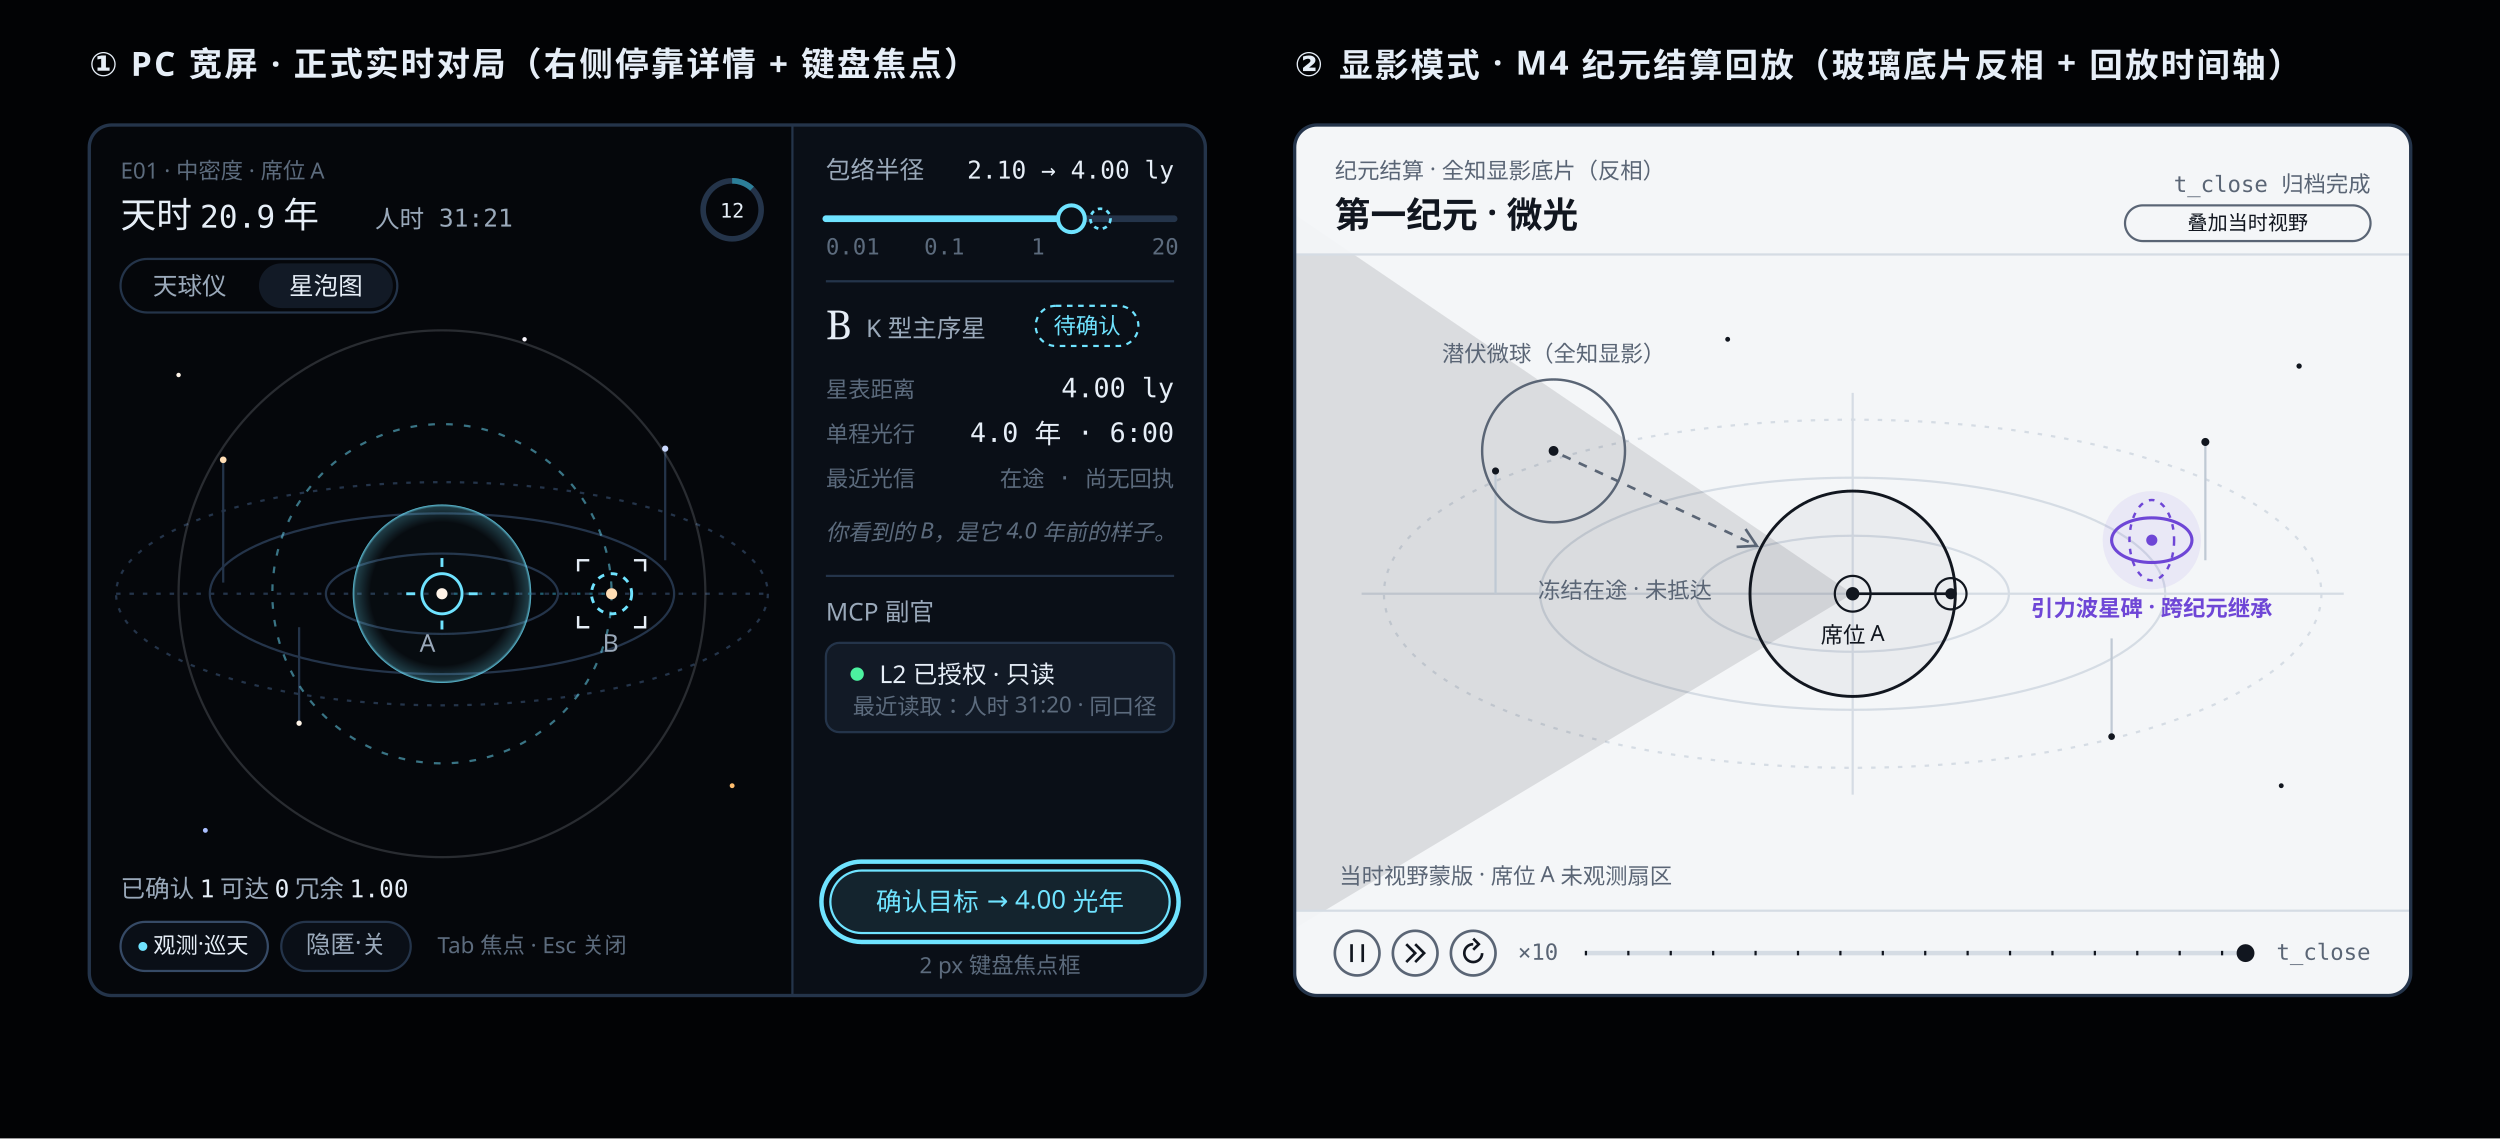
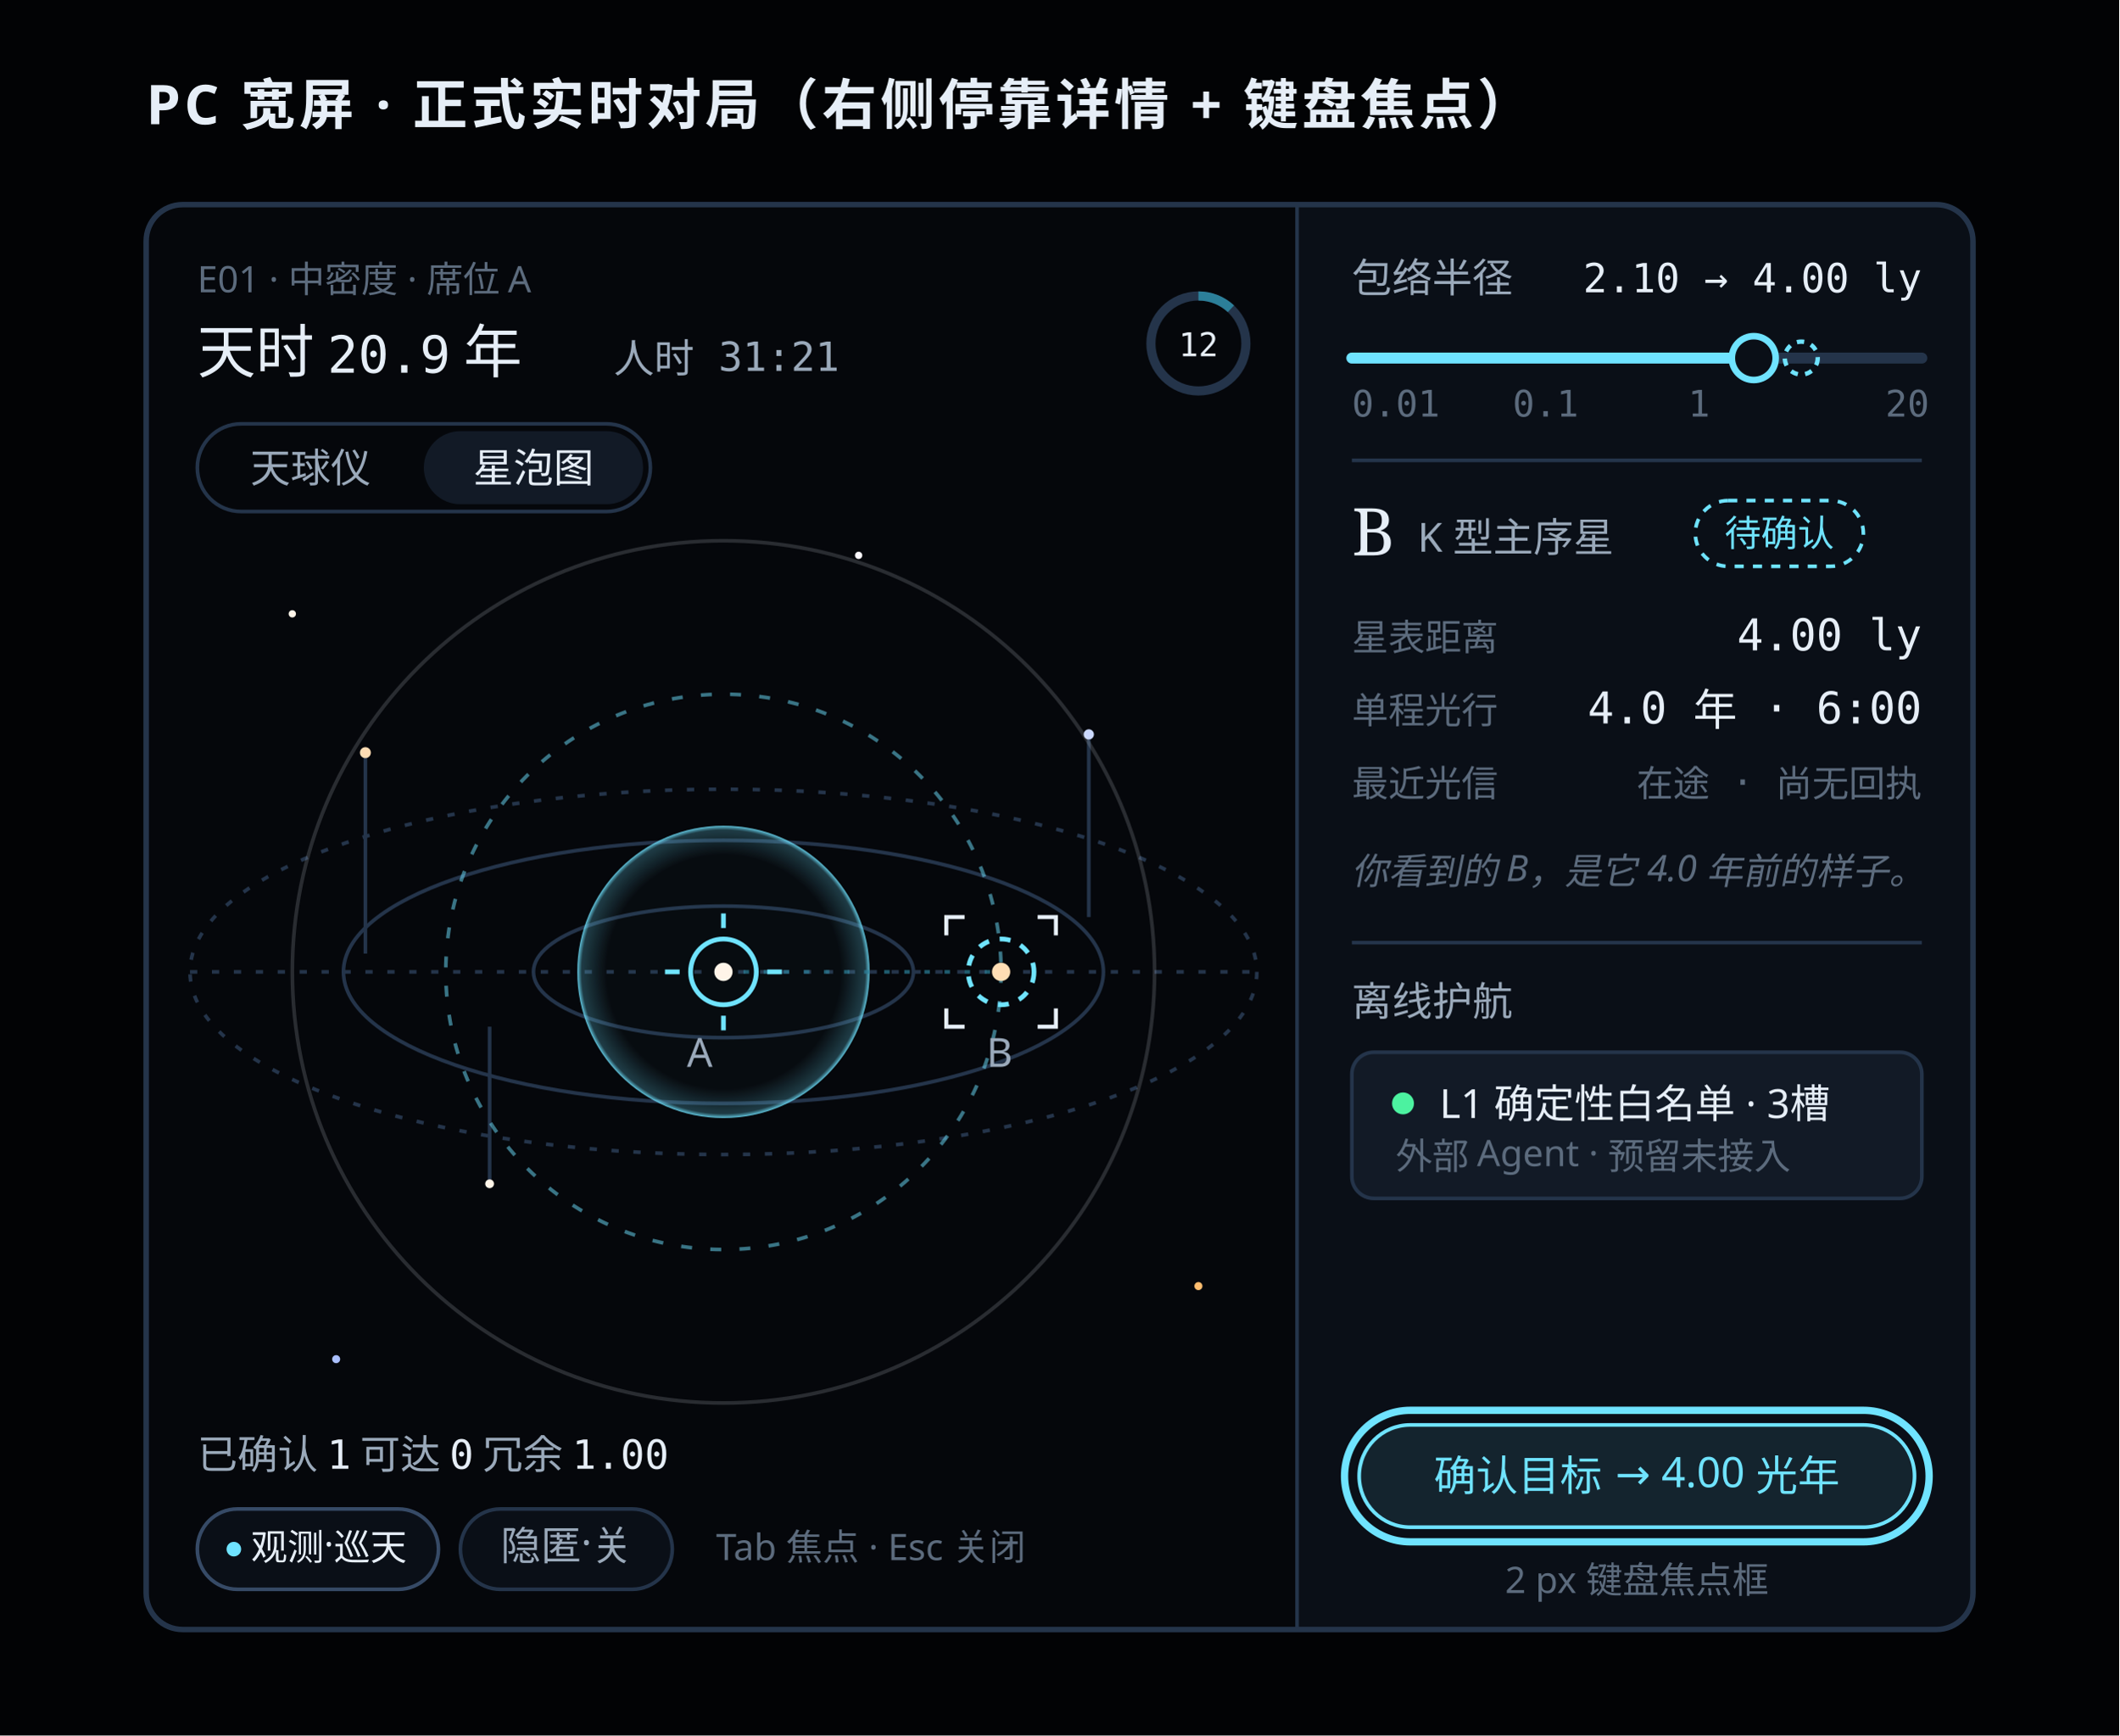
- <svg xmlns="http://www.w3.org/2000/svg" viewBox="0 0 1120 510" width="1120" height="510" font-family="PingFang SC, Noto Sans SC, sans-serif">
+ <svg xmlns="http://www.w3.org/2000/svg" viewBox="0 0 580 475" width="580" height="475" font-family="PingFang SC, Noto Sans SC, sans-serif">
  <defs>
    <radialGradient id="rimPC" r="0.5">
      <stop offset="0.80" stop-color="#6FE3FF" stop-opacity="0.02" />
      <stop offset="0.97" stop-color="#6FE3FF" stop-opacity="0.24" />
      <stop offset="1" stop-color="#6FE3FF" stop-opacity="0.85" />
    </radialGradient>
    <clipPath id="pcFrame">
-       <rect width="500" height="390" rx="10" />
-     </clipPath>
-     <clipPath id="negFrame">
      <rect width="500" height="390" rx="10" />
    </clipPath>
  </defs>
  <style>
    .t { fill:#E6EEF7; font-size:15px; font-weight:600; letter-spacing:1px; }
    .lab { fill:#9AA9BA; font-size:11px; }
    .lab3 { fill:#5C6B7D; font-size:10px; }
    .ink { fill:#E6EEF7; }
    .mono { font-family:JetBrains Mono, SFMono-Regular, Menlo, monospace; }
    .serif { font-family:Noto Serif SC, Source Han Serif SC, Songti SC, serif; }
    .rule { stroke:#24344A; fill:none; }
  </style>
-   <rect width="1120" height="510" fill="#020305" />
-   <text x="40" y="34" class="t">① PC 宽屏 · 正式实时对局（右侧停靠详情 + 键盘焦点）</text>
-   <text x="580" y="34" class="t">② 显影模式 · M4 纪元结算回放（玻璃底片反相 + 回放时间轴）</text>
+   <rect width="580" height="475" fill="#020305" />
+   <text x="40" y="34" class="t">PC 宽屏 · 正式实时对局（右侧停靠详情 + 键盘焦点）</text>
  <g transform="translate(40,56)">
    <g clip-path="url(#pcFrame)">
      <rect width="500" height="390" fill="#05070B" />
      <g transform="translate(158,210)">
        <ellipse rx="52" ry="18" class="rule" />
        <ellipse rx="104" ry="36" class="rule" />
        <ellipse rx="146" ry="50" class="rule" stroke-dasharray="2 4" />
        <line x1="-146" y1="0" x2="146" y2="0" class="rule" stroke-dasharray="2 4" />
      </g>
      <g>
        <line x1="60" y1="150" x2="60" y2="205" stroke="#24344A" />
        <circle cx="60" cy="150" r="1.5" fill="#FFDDB4" />
        <line x1="258" y1="145" x2="258" y2="195" stroke="#24344A" />
        <circle cx="258" cy="145" r="1.4" fill="#CAD8FF" />
        <line x1="94" y1="268" x2="94" y2="225" stroke="#24344A" />
        <circle cx="94" cy="268" r="1.2" fill="#FFF4E8" />
        <circle cx="40" cy="112" r="1" fill="#FFF4E8" />
        <circle cx="288" cy="296" r="1.1" fill="#FFBD6F" />
        <circle cx="195" cy="96" r="1" fill="#FBF8FF" />
        <circle cx="52" cy="316" r="1.1" fill="#AABFFF" />
      </g>
      <circle cx="158" cy="210" r="118" fill="none" stroke="#EAF2FF" stroke-opacity="0.16" />
      <circle cx="158" cy="210" r="76" fill="none" stroke="#6FE3FF" stroke-opacity="0.5" stroke-dasharray="3 5" />
      <circle cx="158" cy="210" r="40" fill="url(#rimPC)" />
      <line x1="158" y1="210" x2="234" y2="210" stroke="#2C7F99" stroke-opacity="0.7" stroke-dasharray="1.5 4" />
      <g transform="translate(158,210)" stroke="#6FE3FF" stroke-width="1.3" fill="none">
        <circle r="2.5" fill="#FFF4E8" stroke="none" />
        <circle r="9" />
        <line x1="12" y1="0" x2="16" y2="0" />
        <line x1="-12" y1="0" x2="-16" y2="0" />
        <line x1="0" y1="12" x2="0" y2="16" />
        <line x1="0" y1="-12" x2="0" y2="-16" />
      </g>
      <g transform="translate(234,210)">
        <circle r="2.5" fill="#FFDDB4" />
        <circle r="9" fill="none" stroke="#6FE3FF" stroke-width="1.3" stroke-dasharray="3 3" />
        <path d="M -15 -10 L -15 -15 L -10 -15 M 10 -15 L 15 -15 L 15 -10 M 15 10 L 15 15 L 10 15 M -10 15 L -15 15 L -15 10" fill="none" stroke="#E6EEF7" stroke-width="1.1" />
      </g>
      <text x="148" y="236" class="lab">A</text>
      <text x="230" y="236" class="lab">B</text>
      <text x="14" y="24" class="lab3">E01 · 中密度 · 席位 A</text>
      <text x="14" y="46" class="ink serif" font-size="16">天时 <tspan class="mono" font-size="14">20.9</tspan> 年</text>
      <text x="128" y="46" class="lab mono" font-size="11">人时 31:21</text>
      <rect x="14" y="60" width="124" height="24" rx="12" class="rule" />
      <rect x="76" y="62" width="60" height="20" rx="10" fill="#121A26" />
      <text x="45" y="76" text-anchor="middle" class="lab">天球仪</text>
      <text x="106" y="76" text-anchor="middle" class="ink" font-size="11">星泡图</text>
      <g transform="translate(288,38)">
        <circle r="13" class="rule" stroke-width="2.5" />
        <path d="M 0 -13 A 13 13 0 0 1 8.9 -9.5" fill="none" stroke="#2C7F99" stroke-width="2.5" />
        <text y="3.5" text-anchor="middle" class="ink mono" font-size="9">12</text>
      </g>
      <text x="14" y="346" class="lab">已确认 <tspan class="ink mono">1</tspan>   可达 <tspan class="ink mono">0</tspan>   冗余 <tspan class="ink mono">1.00</tspan>
      </text>
      <rect x="14" y="357" width="66" height="22" rx="11" fill="#0A0F17" stroke="#364A66" />
      <circle cx="24" cy="368" r="2" fill="#6FE3FF" />
      <text x="50" y="371" text-anchor="middle" class="ink" font-size="10">观测·巡天</text>
      <rect x="86" y="357" width="58" height="22" rx="11" fill="#0A0F17" stroke="#24344A" />
      <text x="115" y="371" text-anchor="middle" class="lab" font-size="10">隐匿·关</text>
      <text x="156" y="371" class="lab3">Tab 焦点 · Esc 关闭</text>
      <rect x="315" y="0" width="185" height="390" fill="#0A0F17" />
      <line x1="315" y1="0" x2="315" y2="390" class="rule" />
      <text x="330" y="24" class="lab">包络半径</text>
      <text x="486" y="24" text-anchor="end" class="ink mono" font-size="11">2.10 → 4.00 ly</text>
      <line x1="330" y1="42" x2="486" y2="42" stroke="#24344A" stroke-width="3" stroke-linecap="round" />
      <line x1="330" y1="42" x2="440" y2="42" stroke="#6FE3FF" stroke-width="3" stroke-linecap="round" />
      <circle cx="453" cy="42" r="4.5" fill="none" stroke="#6FE3FF" stroke-width="1.2" stroke-dasharray="2 2" />
      <circle cx="440" cy="42" r="6" fill="#0A0F17" stroke="#6FE3FF" stroke-width="1.8" />
      <text x="330" y="58" class="lab3 mono">0.01</text>
      <text x="374" y="58" class="lab3 mono">0.1</text>
      <text x="422" y="58" class="lab3 mono">1</text>
      <text x="476" y="58" class="lab3 mono">20</text>
      <line x1="330" y1="70" x2="486" y2="70" class="rule" />
      <text x="330" y="96" class="ink serif" font-size="18">B</text>
      <text x="348" y="95" class="lab">K 型主序星</text>
      <rect x="424" y="81" width="46" height="18" rx="9" fill="none" stroke="#6FE3FF" stroke-dasharray="2.5 2.5" />
      <text x="447" y="93.5" text-anchor="middle" fill="#6FE3FF" font-size="10">待确认</text>
      <text x="330" y="122" class="lab3">星表距离</text>
      <text x="486" y="122" text-anchor="end" class="ink mono" font-size="12">4.00 ly</text>
      <text x="330" y="142" class="lab3">单程光行</text>
      <text x="486" y="142" text-anchor="end" class="ink mono" font-size="12">4.0 年 · 6:00</text>
      <text x="330" y="162" class="lab3">最近光信</text>
      <text x="486" y="162" text-anchor="end" class="lab3 mono">在途 · 尚无回执</text>
      <text x="330" y="186" class="lab3" font-style="italic">你看到的 B，是它 4.0 年前的样子。</text>
      <line x1="330" y1="202" x2="486" y2="202" class="rule" />
-       <text x="330" y="222" class="lab">MCP 副官</text>
+       <text x="330" y="222" class="lab">离线护航</text>
      <rect x="330" y="232" width="156" height="40" rx="6" fill="#121A26" stroke="#24344A" />
      <circle cx="344" cy="246" r="3" fill="#4CF2A0" />
-       <text x="354" y="250" class="ink" font-size="11">L2 已授权 · 只读</text>
-       <text x="342" y="264" class="lab3">最近读取：人时 31:20 · 同口径</text>
+       <text x="354" y="250" class="ink" font-size="11">L1 确定性白名单 · 3槽</text>
+       <text x="342" y="264" class="lab3">外部 Agent · 预留未接入</text>
      <rect x="328" y="330" width="160" height="36" rx="18" fill="none" stroke="#6FE3FF" stroke-width="2" />
      <rect x="332" y="334" width="152" height="28" rx="14" fill="#6FE3FF" fill-opacity="0.10" stroke="#6FE3FF" stroke-width="1" />
      <text x="408" y="352" text-anchor="middle" fill="#6FE3FF" font-size="11.5">确认目标 → 4.00 光年</text>
      <text x="408" y="380" text-anchor="middle" class="lab3">2 px 键盘焦点框</text>
    </g>
    <rect width="500" height="390" rx="10" fill="none" stroke="#24344A" stroke-width="1.5" />
  </g>
-   <g transform="translate(580,56)">
-     <g clip-path="url(#negFrame)">
-       <rect width="500" height="390" fill="#F4F6F8" />
-       <g transform="translate(250,210)" stroke="#D5DCE4" fill="none">
-         <ellipse rx="70" ry="26" />
-         <ellipse rx="140" ry="52" />
-         <ellipse rx="210" ry="78" stroke-dasharray="2 4" />
-         <line x1="-220" y1="0" x2="220" y2="0" />
-         <line x1="0" y1="-90" x2="0" y2="90" />
-       </g>
-       <path d="M 250 210 L 0 40 L 0 360 Z" fill="#0A0F17" fill-opacity="0.11" />
-       <text x="20" y="340" fill="#5A6575" font-size="10">当时视野蒙版 · 席位 A 未观测扇区</text>
-       <g fill="#11161F">
-         <line x1="90" y1="155" x2="90" y2="210" stroke="#BFC9D4" />
-         <circle cx="90" cy="155" r="1.6" />
-         <line x1="408" y1="142" x2="408" y2="195" stroke="#BFC9D4" />
-         <circle cx="408" cy="142" r="1.8" />
-         <line x1="366" y1="274" x2="366" y2="230" stroke="#BFC9D4" />
-         <circle cx="366" cy="274" r="1.5" />
-         <circle cx="194" cy="96" r="1.1" />
-         <circle cx="450" cy="108" r="1.2" />
-         <circle cx="442" cy="296" r="1.1" />
-       </g>
-       <circle cx="250" cy="210" r="46" fill="#11161F" fill-opacity="0.04" stroke="#11161F" stroke-width="1.3" />
-       <circle cx="250" cy="210" r="3" fill="#11161F" />
-       <circle cx="250" cy="210" r="8" fill="none" stroke="#11161F" />
-       <circle cx="294" cy="210" r="2.5" fill="#11161F" />
-       <circle cx="294" cy="210" r="7" fill="none" stroke="#11161F" />
-       <line x1="250" y1="210" x2="294" y2="210" stroke="#11161F" stroke-width="1.2" />
-       <text x="250" y="232" text-anchor="middle" fill="#11161F" font-size="10">席位 A</text>
-       <circle cx="116" cy="146" r="32" fill="none" stroke="#5A6575" stroke-width="1.1" />
-       <circle cx="116" cy="146" r="2.2" fill="#11161F" />
-       <text x="116" y="106" text-anchor="middle" fill="#5A6575" font-size="10">潜伏微球（全知显影）</text>
-       <line x1="120" y1="148" x2="206" y2="188" stroke="#5A6575" stroke-width="1.2" stroke-dasharray="4 4" />
-       <path d="M 198 189 L 207 188.5 L 202 181" fill="none" stroke="#5A6575" stroke-width="1.2" />
-       <text x="148" y="212" text-anchor="middle" fill="#5A6575" font-size="10">冻结在途 · 未抵达</text>
-       <g transform="translate(384,186)">
-         <circle r="22" fill="#6E46D6" fill-opacity="0.08" />
-         <ellipse rx="18" ry="10" fill="none" stroke="#6E46D6" stroke-width="1.4" />
-         <ellipse rx="10" ry="18" fill="none" stroke="#6E46D6" stroke-width="1.1" stroke-dasharray="2.5 3" />
-         <circle r="2.5" fill="#6E46D6" />
-         <text y="34" text-anchor="middle" fill="#6E46D6" font-size="10" font-weight="600">引力波星碑 · 跨纪元继承</text>
-       </g>
-       <rect x="0" y="0" width="500" height="58" fill="#F4F6F8" fill-opacity="0.92" />
-       <line x1="0" y1="58" x2="500" y2="58" stroke="#D5DCE4" />
-       <text x="18" y="24" fill="#5A6575" font-size="10">纪元结算 · 全知显影底片（反相）</text>
-       <text x="18" y="46" fill="#11161F" class="serif" font-size="16" font-weight="600">第一纪元 · 微光</text>
-       <text x="482" y="30" text-anchor="end" fill="#5A6575" class="mono" font-size="10">t_close 归档完成</text>
-       <rect x="372" y="36" width="110" height="16" rx="8" fill="none" stroke="#5A6575" />
-       <text x="427" y="47" text-anchor="middle" fill="#11161F" font-size="9">叠加当时视野</text>
-       <rect x="0" y="352" width="500" height="38" fill="#F4F6F8" fill-opacity="0.92" />
-       <line x1="0" y1="352" x2="500" y2="352" stroke="#D5DCE4" />
-       <g fill="none" stroke="#11161F" stroke-width="1.2">
-         <circle cx="28" cy="371" r="10" stroke="#5A6575" />
-         <line x1="25.5" y1="367" x2="25.5" y2="375" />
-         <line x1="30.5" y1="367" x2="30.5" y2="375" />
-         <circle cx="54" cy="371" r="10" stroke="#5A6575" />
-         <path d="M50 367 L54 371 L50 375 M54 367 L58 371 L54 375" />
-         <circle cx="80" cy="371" r="10" stroke="#5A6575" />
-         <path d="M84 371 A 4 4 0 1 1 80 367 M80 364.5 L82.5 367 L80 369.5" />
-       </g>
-       <text x="100" y="374" fill="#5A6575" class="mono" font-size="10">×10</text>
-       <line x1="130" y1="371" x2="426" y2="371" stroke="#D5DCE4" stroke-width="2" />
-       <line x1="130" y1="371" x2="426" y2="371" stroke="#11161F" stroke-width="2" stroke-dasharray="1 18" />
-       <circle cx="426" cy="371" r="4" fill="#11161F" />
-       <text x="482" y="374" text-anchor="end" fill="#5A6575" class="mono" font-size="10">t_close</text>
-     </g>
-     <rect width="500" height="390" rx="10" fill="none" stroke="#24344A" stroke-width="1.5" />
-   </g>
</svg>
